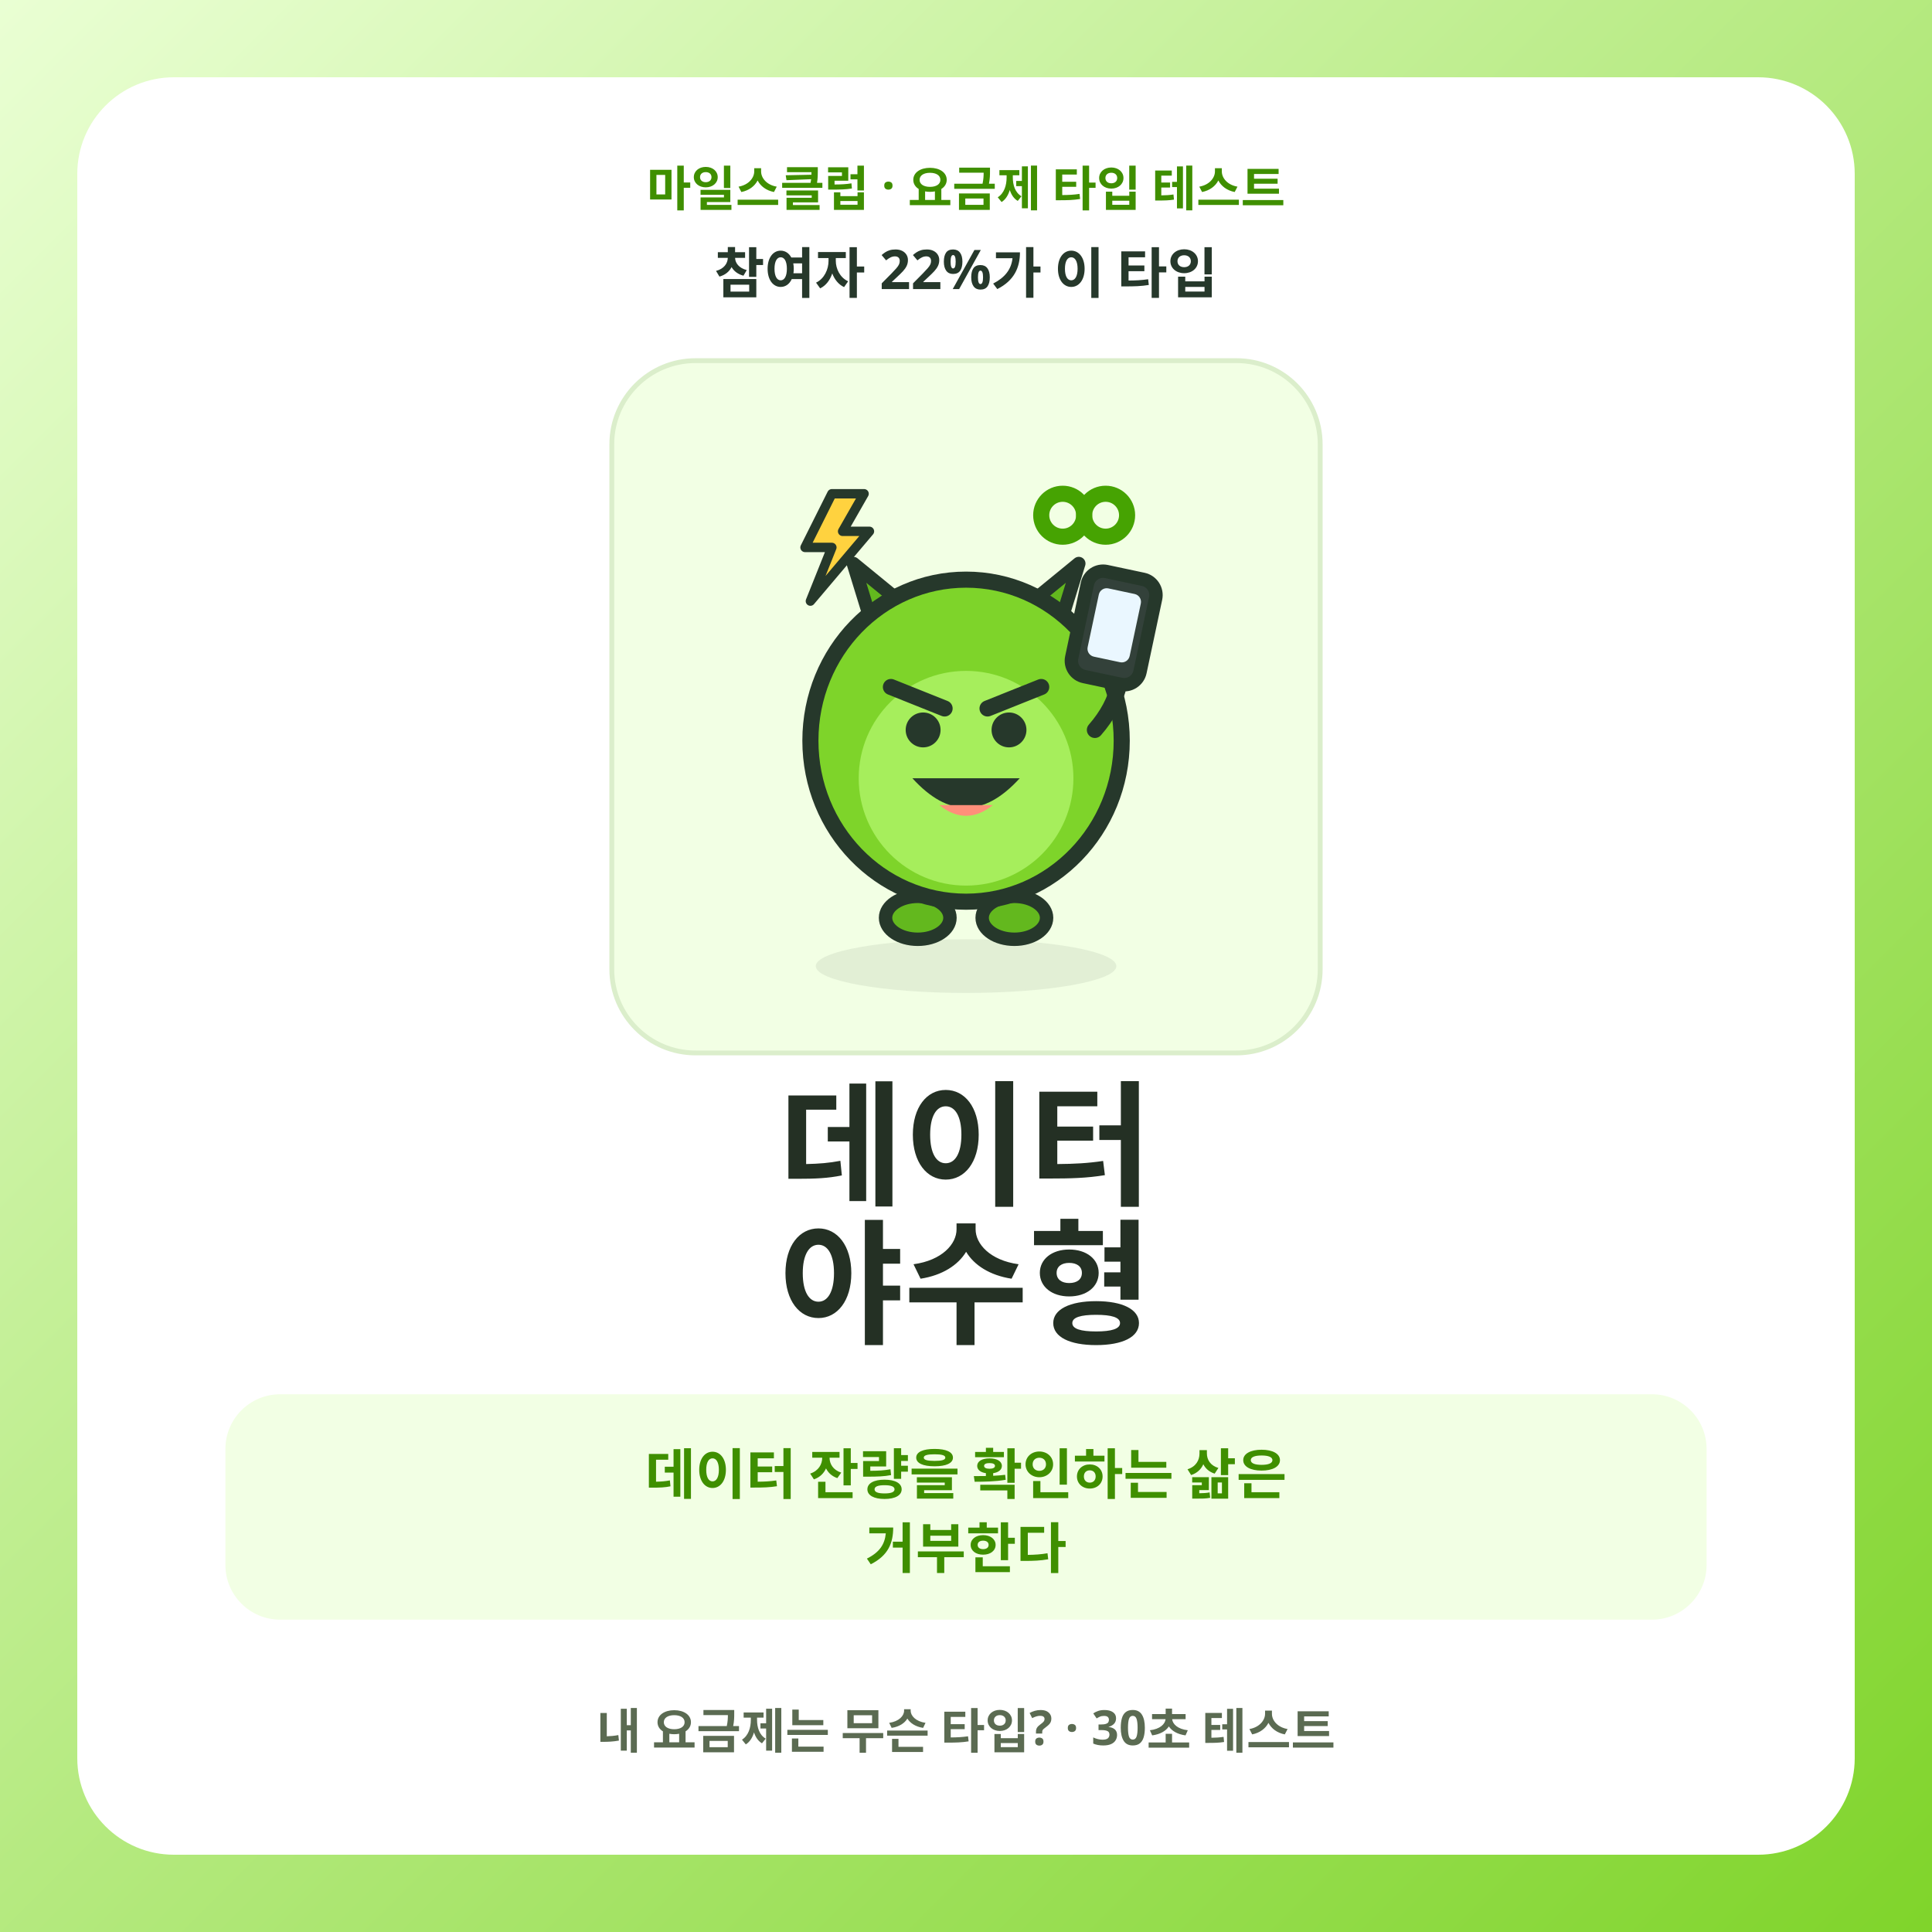
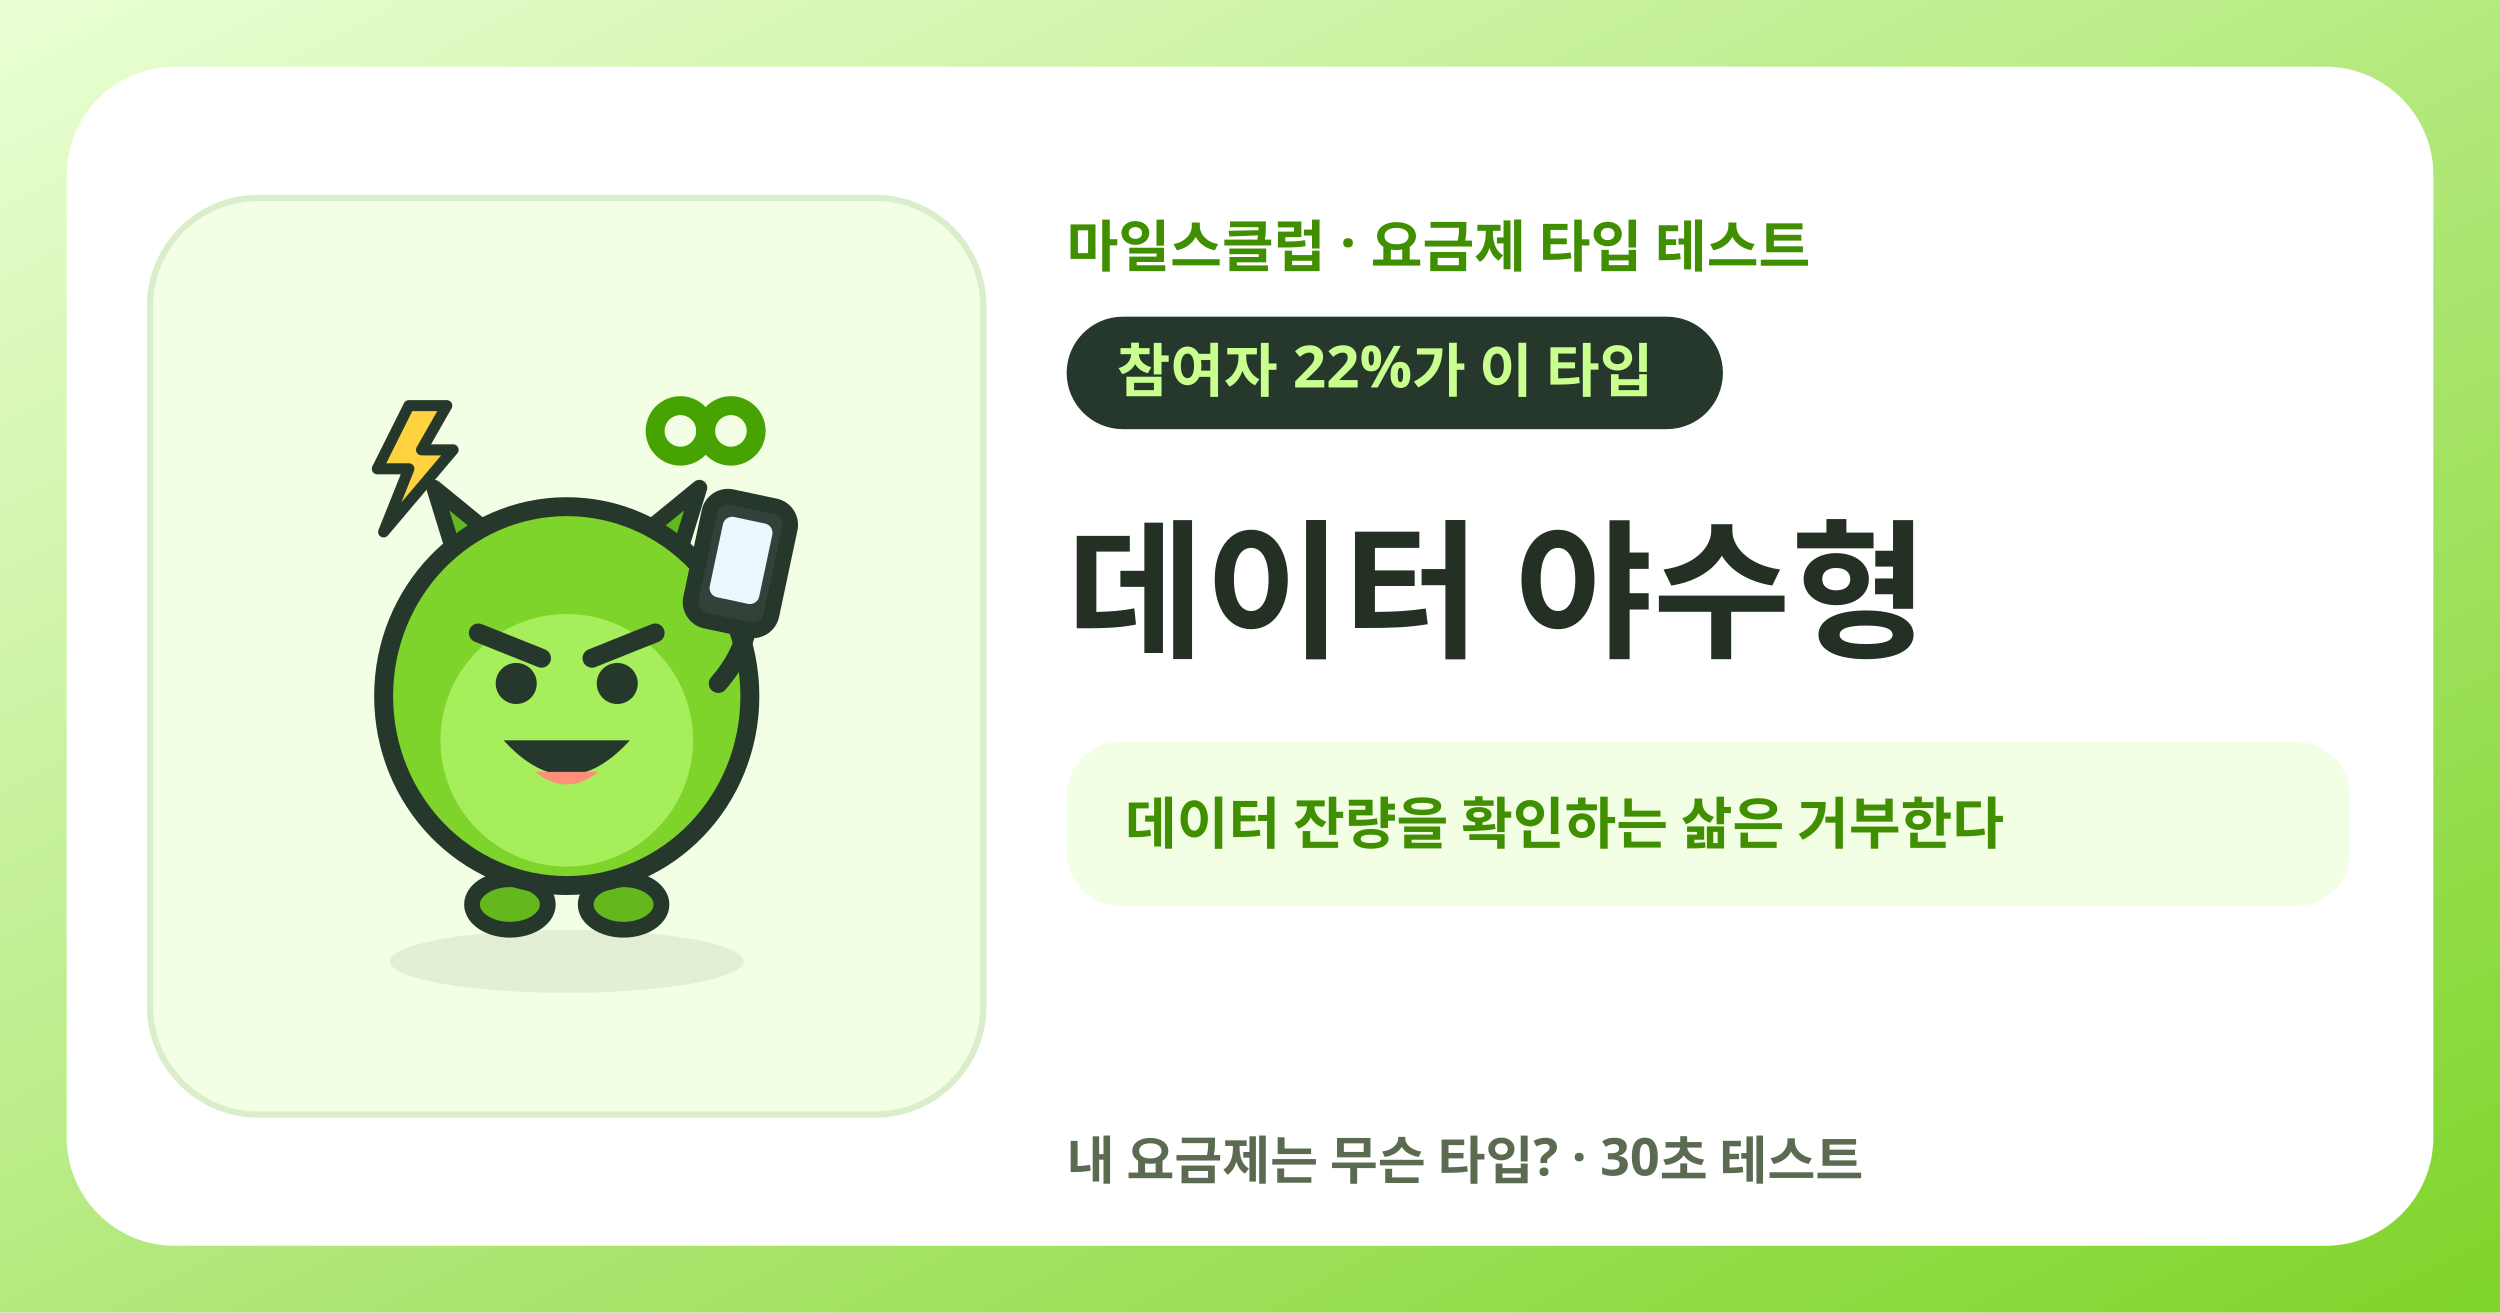
- <svg xmlns="http://www.w3.org/2000/svg" viewBox="0 0 1200 1200" font-family="Pretendard, 'Apple SD Gothic Neo', sans-serif">
+ <svg xmlns="http://www.w3.org/2000/svg" width="1200" height="630" viewBox="0 0 1200 630" font-family="Pretendard, 'Apple SD Gothic Neo', sans-serif">
  <defs>
    <linearGradient id="bg" x1="0" y1="0" x2="1" y2="1">
      <stop offset="0" stop-color="#eaffd4" />
      <stop offset="1" stop-color="#7fd42a" />
    </linearGradient>
  </defs>
-   <rect width="1200" height="1200" fill="url(#bg)" />
-   <rect x="48" y="48" width="1104" height="1104" rx="60" fill="#ffffff" />
-   <text x="600" y="128" text-anchor="middle" font-size="30" font-weight="700" fill="#3f8f00">마일스클럽 · 요금제 타입 테스트</text>
-   <text x="600" y="182" text-anchor="middle" font-size="34" font-weight="800" fill="#26382b">참여자 22%가 이 타입</text>
-   <rect x="380" y="224" width="440" height="430" rx="52" fill="#f2ffe4" stroke="#dbeecb" stroke-width="3" />
-   <g transform="translate(400,240) scale(1.667)">
-     <g fill="none" stroke="#46a302" stroke-width="6">
-       <circle cx="156" cy="48" r="8" />
-       <circle cx="172" cy="48" r="8" />
+   <rect width="1200" height="630" fill="url(#bg)" />
+   <rect x="32" y="32" width="1136" height="566" rx="52" fill="#ffffff" />
+   <rect x="72" y="95" width="400" height="440" rx="52" fill="#f2ffe4" stroke="#dbeecb" stroke-width="3" />
+   <g transform="translate(272.0 315.0) scale(0.9091) translate(-600.0 -439.0)">
+     <g transform="translate(400,240) scale(1.667)">
+       <g fill="none" stroke="#46a302" stroke-width="6">
+         <circle cx="156" cy="48" r="8" />
+         <circle cx="172" cy="48" r="8" />
+       </g>
+       <path d="M70 40 L60 60 L70 60 L62 80 L84 54 L74 54 L82 40 Z" fill="#ffd23f" stroke="#26382b" stroke-width="3.5" stroke-linejoin="round" />
+       <ellipse cx="120" cy="216" rx="56" ry="10" fill="#26382b" opacity="0.08" />
+       <ellipse cx="102" cy="198" rx="12" ry="8" fill="#63b81e" stroke="#26382b" stroke-width="5" />
+       <ellipse cx="138" cy="198" rx="12" ry="8" fill="#63b81e" stroke="#26382b" stroke-width="5" />
+       <path d="M86 92 L78 66 L100 84 Z" fill="#63b81e" stroke="#26382b" stroke-width="5" stroke-linejoin="round" />
+       <path d="M154 92 L162 66 L140 84 Z" fill="#63b81e" stroke="#26382b" stroke-width="5" stroke-linejoin="round" />
+       <ellipse cx="120" cy="132" rx="58" ry="60" fill="#7ed42a" stroke="#26382b" stroke-width="6" />
+       <ellipse cx="120" cy="146" rx="40" ry="40" fill="#a6ee5c" />
+       <path d="M92 112 L112 120" stroke="#26382b" stroke-width="6" stroke-linecap="round" />
+       <path d="M148 112 L128 120" stroke="#26382b" stroke-width="6" stroke-linecap="round" />
+       <circle cx="104" cy="128" r="6.5" fill="#26382b" />
+       <circle cx="136" cy="128" r="6.5" fill="#26382b" />
+       <path d="M100 146 Q120 168 140 146 Z" fill="#26382b" />
+       <path d="M110 156 Q120 164 130 156 Z" fill="#ff8f7a" />
+       <path d="M168 128 Q182 112 176 92" fill="none" stroke="#26382b" stroke-width="6" stroke-linecap="round" />
+       <rect x="162" y="70" width="26" height="40" rx="6" fill="#33413a" stroke="#26382b" stroke-width="5" transform="rotate(12 175 90)" />
+       <rect x="167" y="76" width="16" height="26" rx="3" fill="#eaf7ff" transform="rotate(12 175 90)" />
    </g>
-     <path d="M70 40 L60 60 L70 60 L62 80 L84 54 L74 54 L82 40 Z" fill="#ffd23f" stroke="#26382b" stroke-width="3.5" stroke-linejoin="round" />
-     <ellipse cx="120" cy="216" rx="56" ry="10" fill="#26382b" opacity="0.08" />
-     <ellipse cx="102" cy="198" rx="12" ry="8" fill="#63b81e" stroke="#26382b" stroke-width="5" />
-     <ellipse cx="138" cy="198" rx="12" ry="8" fill="#63b81e" stroke="#26382b" stroke-width="5" />
-     <path d="M86 92 L78 66 L100 84 Z" fill="#63b81e" stroke="#26382b" stroke-width="5" stroke-linejoin="round" />
-     <path d="M154 92 L162 66 L140 84 Z" fill="#63b81e" stroke="#26382b" stroke-width="5" stroke-linejoin="round" />
-     <ellipse cx="120" cy="132" rx="58" ry="60" fill="#7ed42a" stroke="#26382b" stroke-width="6" />
-     <ellipse cx="120" cy="146" rx="40" ry="40" fill="#a6ee5c" />
-     <path d="M92 112 L112 120" stroke="#26382b" stroke-width="6" stroke-linecap="round" />
-     <path d="M148 112 L128 120" stroke="#26382b" stroke-width="6" stroke-linecap="round" />
-     <circle cx="104" cy="128" r="6.5" fill="#26382b" />
-     <circle cx="136" cy="128" r="6.5" fill="#26382b" />
-     <path d="M100 146 Q120 168 140 146 Z" fill="#26382b" />
-     <path d="M110 156 Q120 164 130 156 Z" fill="#ff8f7a" />
-     <path d="M168 128 Q182 112 176 92" fill="none" stroke="#26382b" stroke-width="6" stroke-linecap="round" />
-     <rect x="162" y="70" width="26" height="40" rx="6" fill="#33413a" stroke="#26382b" stroke-width="5" transform="rotate(12 175 90)" />
-     <rect x="167" y="76" width="16" height="26" rx="3" fill="#eaf7ff" transform="rotate(12 175 90)" />
  </g>
-   <text x="600" y="742" text-anchor="middle" font-size="84" font-weight="800" fill="#243024">데이터</text>
-   <text x="600" y="828" text-anchor="middle" font-size="84" font-weight="800" fill="#243024">야수형</text>
-   <rect x="140" y="866" width="920" height="140" rx="34" fill="#f2ffe4" />
-   <text x="600" y="928" text-anchor="middle" font-size="34" font-weight="700" fill="#3f8f00">데이터 잔량을 확인하는 삶은</text>
-   <text x="600" y="974" text-anchor="middle" font-size="34" font-weight="700" fill="#3f8f00">거부한다</text>
-   <text x="600" y="1086" text-anchor="middle" font-size="30" font-weight="700" fill="#5b6b52">내 요금제는 무슨 타입? · 30초 테스트</text>
+   <text x="512" y="128" font-size="27" font-weight="700" fill="#3f8f00">마일스클럽 · 요금제 타입 테스트</text>
+   <rect x="512" y="152" width="315" height="54" rx="27" fill="#26382b" />
+   <text x="536" y="188" font-size="28" font-weight="800" fill="#c9ff8f">참여자 22%가 이 타입</text>
+   <text x="512" y="310" font-size="72" font-weight="800" fill="#243024">데이터 야수형</text>
+   <rect x="512" y="356" width="616" height="79" rx="26" fill="#f2ffe4" />
+   <text x="540" y="405" font-size="27" font-weight="700" fill="#3f8f00">데이터 잔량을 확인하는 삶은 거부한다</text>
+   <text x="512" y="566" font-size="25" font-weight="700" fill="#5b6b52">내 요금제는 무슨 타입? · 30초 테스트</text>
</svg>
